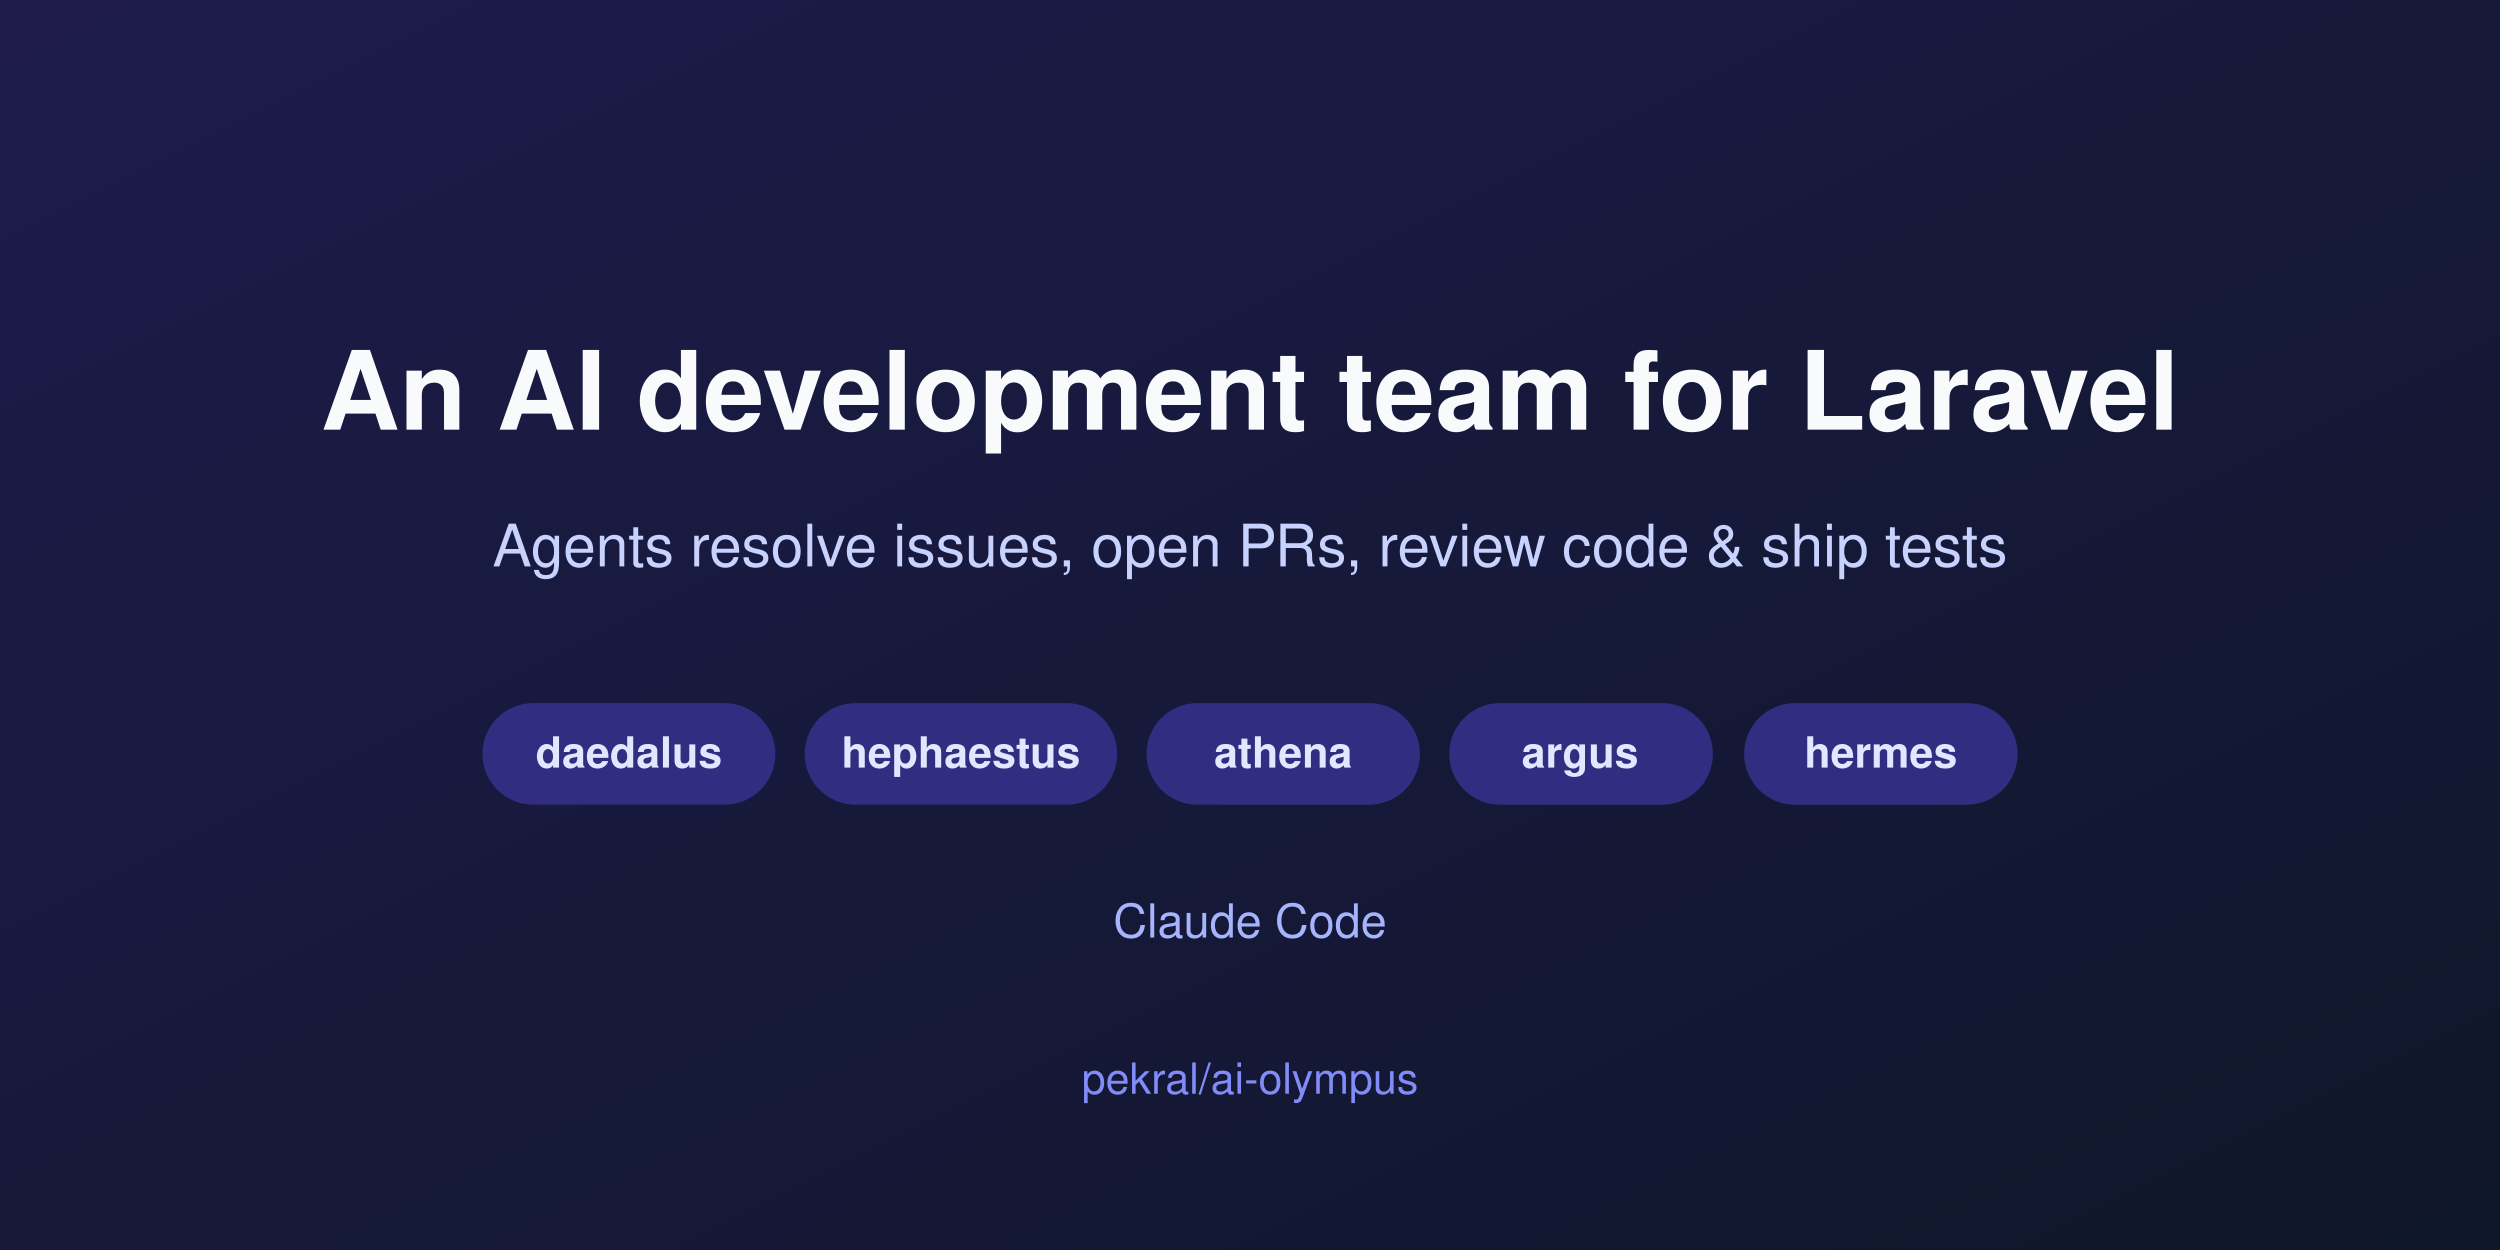
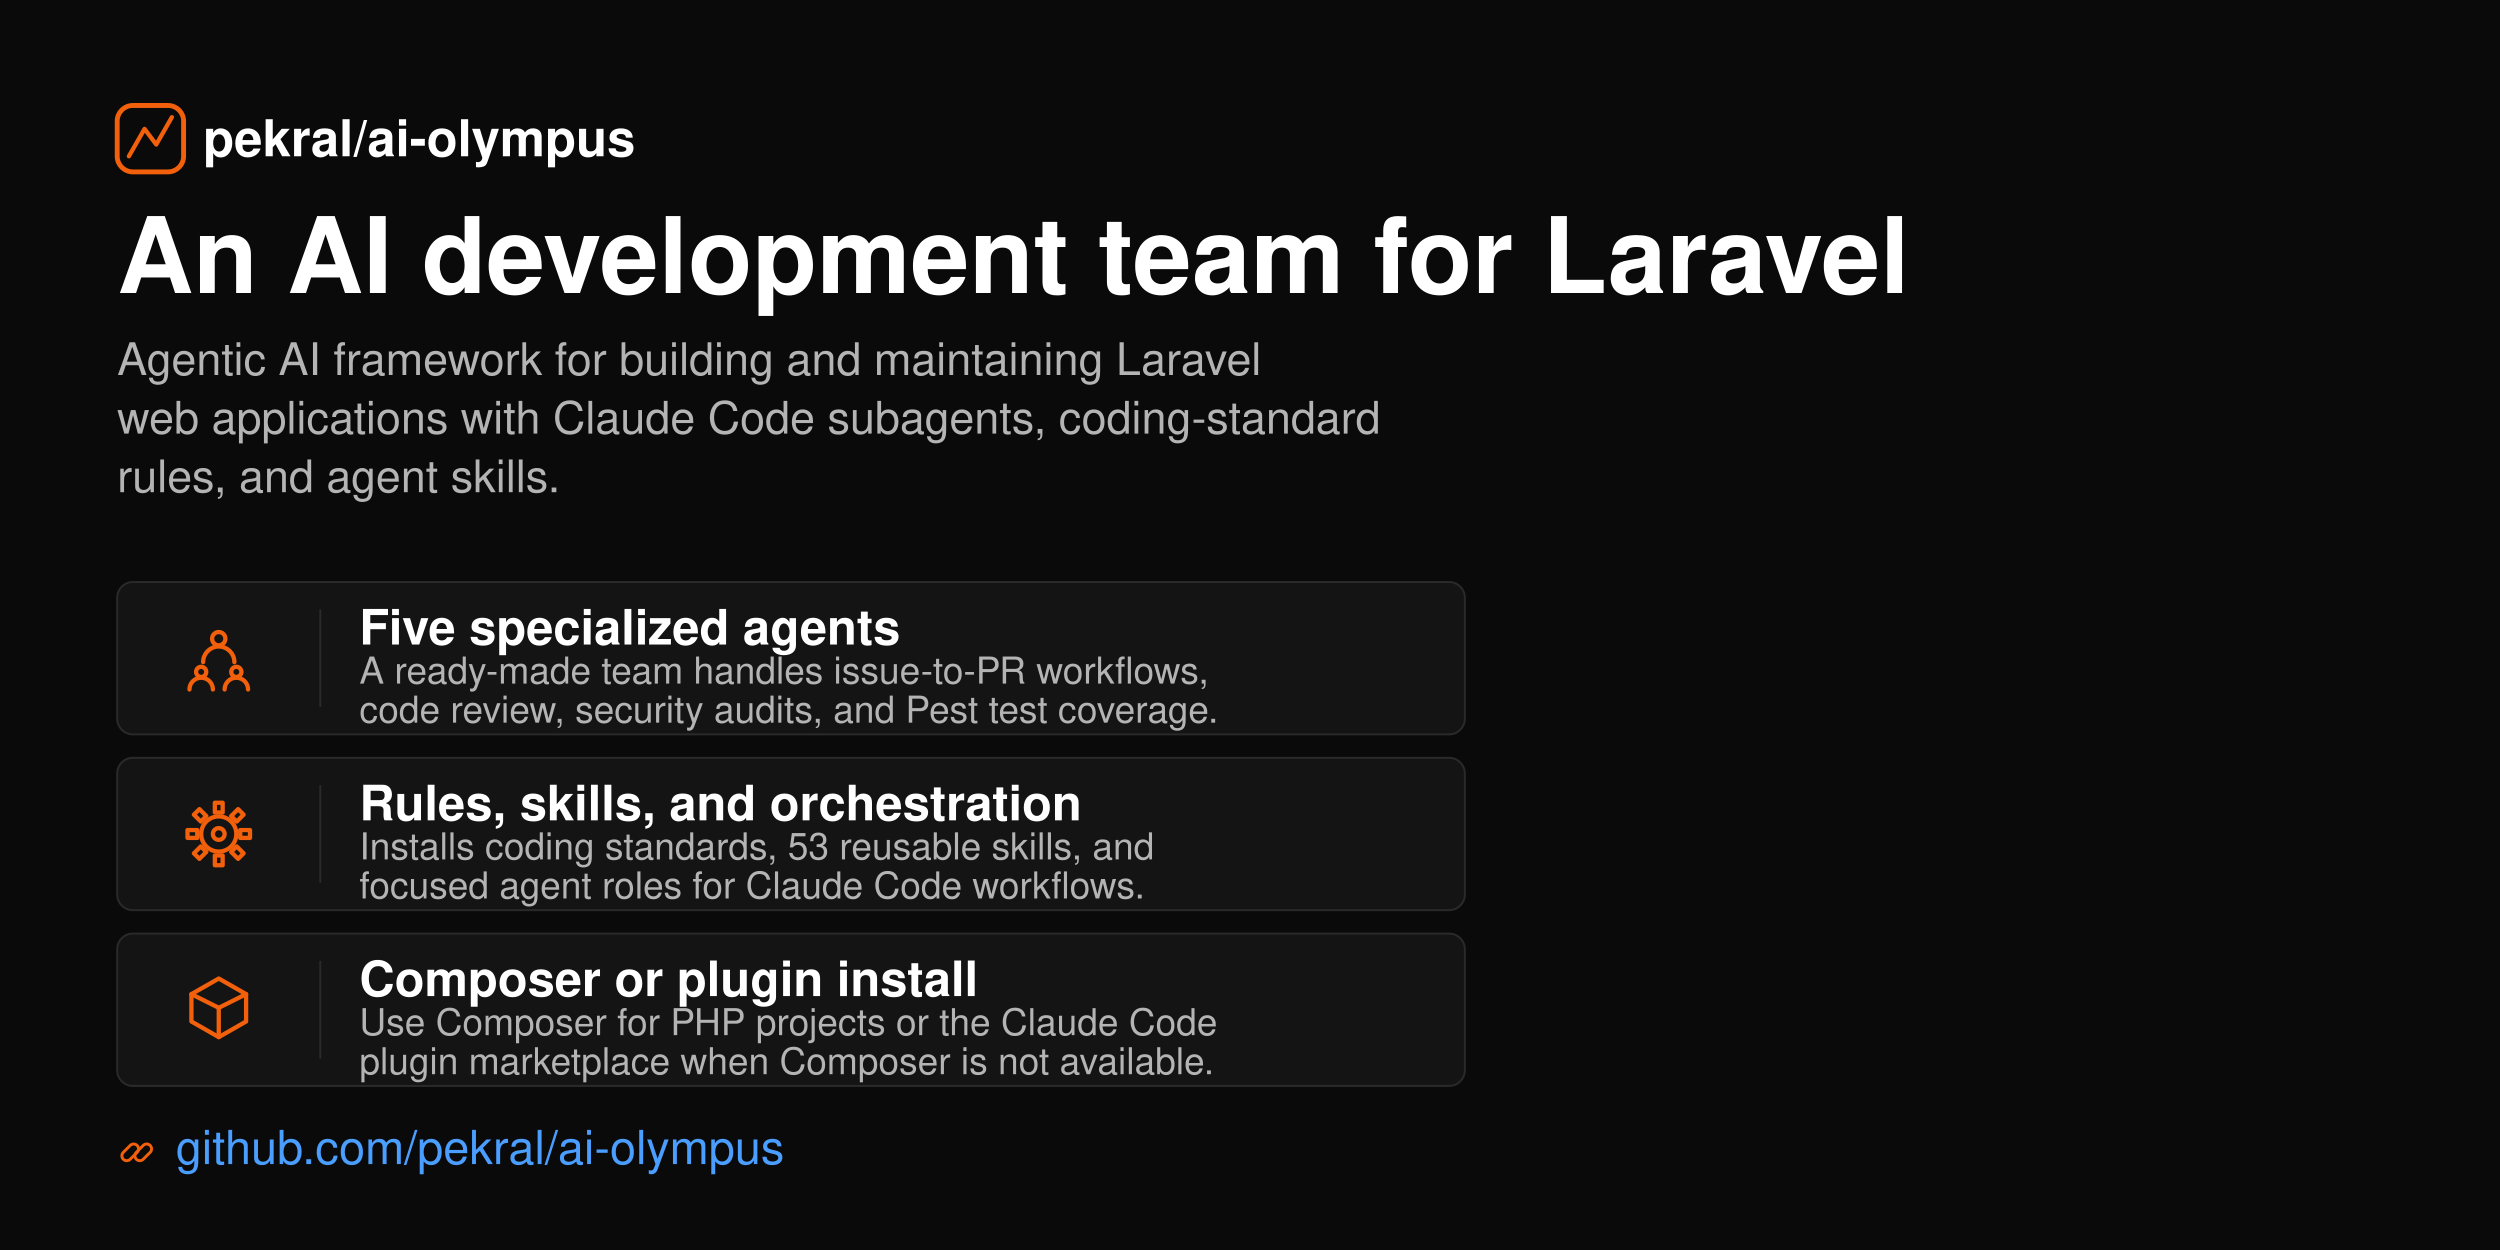
<svg xmlns="http://www.w3.org/2000/svg" width="1280" height="640" viewBox="0 0 1280 640">
  <defs>
-     <linearGradient id="bg" x1="0%" y1="0%" x2="100%" y2="100%">
-       <stop offset="0%" stop-color="#1e1b4b" />
-       <stop offset="100%" stop-color="#0f172a" />
-     </linearGradient>
+     <symbol id="icon-agents" viewBox="0 0 40 40">
+       <circle cx="20" cy="10" r="3.4" />
+       <path d="M12 22 a8 8 0 0 1 16 0" />
+       <circle cx="11" cy="27" r="2.6" />
+       <path d="M5 36 a6 6 0 0 1 12 0" />
+       <circle cx="29" cy="27" r="2.6" />
+       <path d="M23 36 a6 6 0 0 1 12 0" />
+     </symbol>
+     <symbol id="icon-gear" viewBox="0 0 40 40">
+       <g transform="translate(20,20)">
+         <circle r="9" />
+         <circle r="3" />
+         <rect x="-2" y="-16" width="4" height="5" transform="rotate(0)" />
+         <rect x="-2" y="-16" width="4" height="5" transform="rotate(45)" />
+         <rect x="-2" y="-16" width="4" height="5" transform="rotate(90)" />
+         <rect x="-2" y="-16" width="4" height="5" transform="rotate(135)" />
+         <rect x="-2" y="-16" width="4" height="5" transform="rotate(180)" />
+         <rect x="-2" y="-16" width="4" height="5" transform="rotate(225)" />
+         <rect x="-2" y="-16" width="4" height="5" transform="rotate(270)" />
+         <rect x="-2" y="-16" width="4" height="5" transform="rotate(315)" />
+       </g>
+     </symbol>
+     <symbol id="icon-box" viewBox="0 0 40 40">
+       <path d="M20 4 L34 12 L34 26 L20 34 L6 26 L6 12 Z" />
+       <path d="M6 12 L20 19 L34 12" />
+       <path d="M20 19 L20 34" />
+     </symbol>
+     <symbol id="icon-link" viewBox="0 0 24 24">
+       <rect x="2" y="9" width="12" height="6" rx="3" transform="rotate(-45 8 12)" />
+       <rect x="10" y="9" width="12" height="6" rx="3" transform="rotate(-45 16 12)" />
+     </symbol>
  </defs>
-   <rect width="1280" height="640" fill="url(#bg)" />
-   <text x="640" y="220" text-anchor="middle" font-family="Helvetica, Arial, sans-serif" font-size="56" font-weight="700" fill="#f8fafc">
-     An AI development team for Laravel
-   </text>
-   <text x="640" y="290" text-anchor="middle" font-family="Helvetica, Arial, sans-serif" font-size="30" font-weight="400" fill="#c7d2fe">
-     Agents resolve issues, open PRs, review code &amp; ship tests
-   </text>
-   <g font-family="Helvetica, Arial, sans-serif" font-size="22" font-weight="600" fill="#e0e7ff">
-     <g>
-       <rect x="247" y="360" width="150" height="52" rx="26" fill="#312e81" />
-       <text x="322" y="393" text-anchor="middle">daedalus</text>
-     </g>
-     <g>
-       <rect x="412" y="360" width="160" height="52" rx="26" fill="#312e81" />
-       <text x="492" y="393" text-anchor="middle">hephaestus</text>
-     </g>
-     <g>
-       <rect x="587" y="360" width="140" height="52" rx="26" fill="#312e81" />
-       <text x="657" y="393" text-anchor="middle">athena</text>
-     </g>
-     <g>
-       <rect x="742" y="360" width="135" height="52" rx="26" fill="#312e81" />
-       <text x="809" y="393" text-anchor="middle">argus</text>
-     </g>
-     <g>
-       <rect x="893" y="360" width="140" height="52" rx="26" fill="#312e81" />
-       <text x="963" y="393" text-anchor="middle">hermes</text>
-     </g>
+   <rect width="1280" height="640" fill="#0a0a0a" />
+   <rect x="60" y="54" width="34" height="34" rx="8" fill="none" stroke="#f2600c" stroke-width="2.5" />
+   <path d="M66 80 L74 66 L80 74 L88 60" fill="none" stroke="#f2600c" stroke-width="2.2" stroke-linecap="round" stroke-linejoin="round" />
+   <text x="104" y="80" font-family="Helvetica, Arial, sans-serif" font-size="26" font-weight="600" fill="#ffffff">pekral/ai-olympus</text>
+   <text x="60" y="150" font-family="Helvetica, Arial, sans-serif" font-size="54" font-weight="700" fill="#ffffff">An AI development team for Laravel</text>
+   <g font-family="Helvetica, Arial, sans-serif" font-size="23" font-weight="400" fill="#b4b4b4">
+     <text x="60" y="192">Agentic AI framework for building and maintaining Laravel</text>
+     <text x="60" y="222">web applications with Claude Code subagents, coding-standard</text>
+     <text x="60" y="252">rules, and agent skills.</text>
  </g>
-   <text x="640" y="480" text-anchor="middle" font-family="Helvetica, Arial, sans-serif" font-size="24" font-weight="400" fill="#a5b4fc">
-     Claude Code
-   </text>
-   <text x="640" y="560" text-anchor="middle" font-family="Helvetica, Arial, sans-serif" font-size="22" font-weight="500" fill="#818cf8">
-     pekral/ai-olympus
-   </text>
+   <g>
+     <rect x="60" y="298" width="690" height="78" rx="8" fill="#141414" stroke="#2a2a2a" stroke-width="1" />
+     <use href="#icon-agents" x="92" y="317" width="40" height="40" fill="none" stroke="#f2600c" stroke-width="2.2" stroke-linecap="round" stroke-linejoin="round" />
+     <line x1="164" y1="312" x2="164" y2="362" stroke="#2a2a2a" stroke-width="1" />
+     <text x="184" y="330" font-family="Helvetica, Arial, sans-serif" font-size="25" font-weight="700" fill="#ffffff">Five specialized agents</text>
+     <text x="184" y="350" font-family="Helvetica, Arial, sans-serif" font-size="19" font-weight="400" fill="#b4b4b4">A ready-made team handles issue-to-PR workflows,</text>
+     <text x="184" y="370" font-family="Helvetica, Arial, sans-serif" font-size="19" font-weight="400" fill="#b4b4b4">code review, security audits, and Pest test coverage.</text>
+   </g>
+   <g>
+     <rect x="60" y="388" width="690" height="78" rx="8" fill="#141414" stroke="#2a2a2a" stroke-width="1" />
+     <use href="#icon-gear" x="92" y="407" width="40" height="40" fill="none" stroke="#f2600c" stroke-width="2.2" stroke-linecap="round" stroke-linejoin="round" />
+     <line x1="164" y1="402" x2="164" y2="452" stroke="#2a2a2a" stroke-width="1" />
+     <text x="184" y="420" font-family="Helvetica, Arial, sans-serif" font-size="25" font-weight="700" fill="#ffffff">Rules, skills, and orchestration</text>
+     <text x="184" y="440" font-family="Helvetica, Arial, sans-serif" font-size="19" font-weight="400" fill="#b4b4b4">Installs coding standards, 53 reusable skills, and</text>
+     <text x="184" y="460" font-family="Helvetica, Arial, sans-serif" font-size="19" font-weight="400" fill="#b4b4b4">focused agent roles for Claude Code workflows.</text>
+   </g>
+   <g>
+     <rect x="60" y="478" width="690" height="78" rx="8" fill="#141414" stroke="#2a2a2a" stroke-width="1" />
+     <use href="#icon-box" x="92" y="497" width="40" height="40" fill="none" stroke="#f2600c" stroke-width="2.2" stroke-linecap="round" stroke-linejoin="round" />
+     <line x1="164" y1="492" x2="164" y2="542" stroke="#2a2a2a" stroke-width="1" />
+     <text x="184" y="510" font-family="Helvetica, Arial, sans-serif" font-size="25" font-weight="700" fill="#ffffff">Composer or plugin install</text>
+     <text x="184" y="530" font-family="Helvetica, Arial, sans-serif" font-size="19" font-weight="400" fill="#b4b4b4">Use Composer for PHP projects or the Claude Code</text>
+     <text x="184" y="550" font-family="Helvetica, Arial, sans-serif" font-size="19" font-weight="400" fill="#b4b4b4">plugin marketplace when Composer is not available.</text>
+   </g>
+   <use href="#icon-link" x="60" y="580" width="20" height="20" fill="none" stroke="#f2600c" stroke-width="1.8" />
+   <text x="90" y="596" font-family="Helvetica, Arial, sans-serif" font-size="24" font-weight="500" fill="#4a9eff">github.com/pekral/ai-olympus</text>
</svg>
